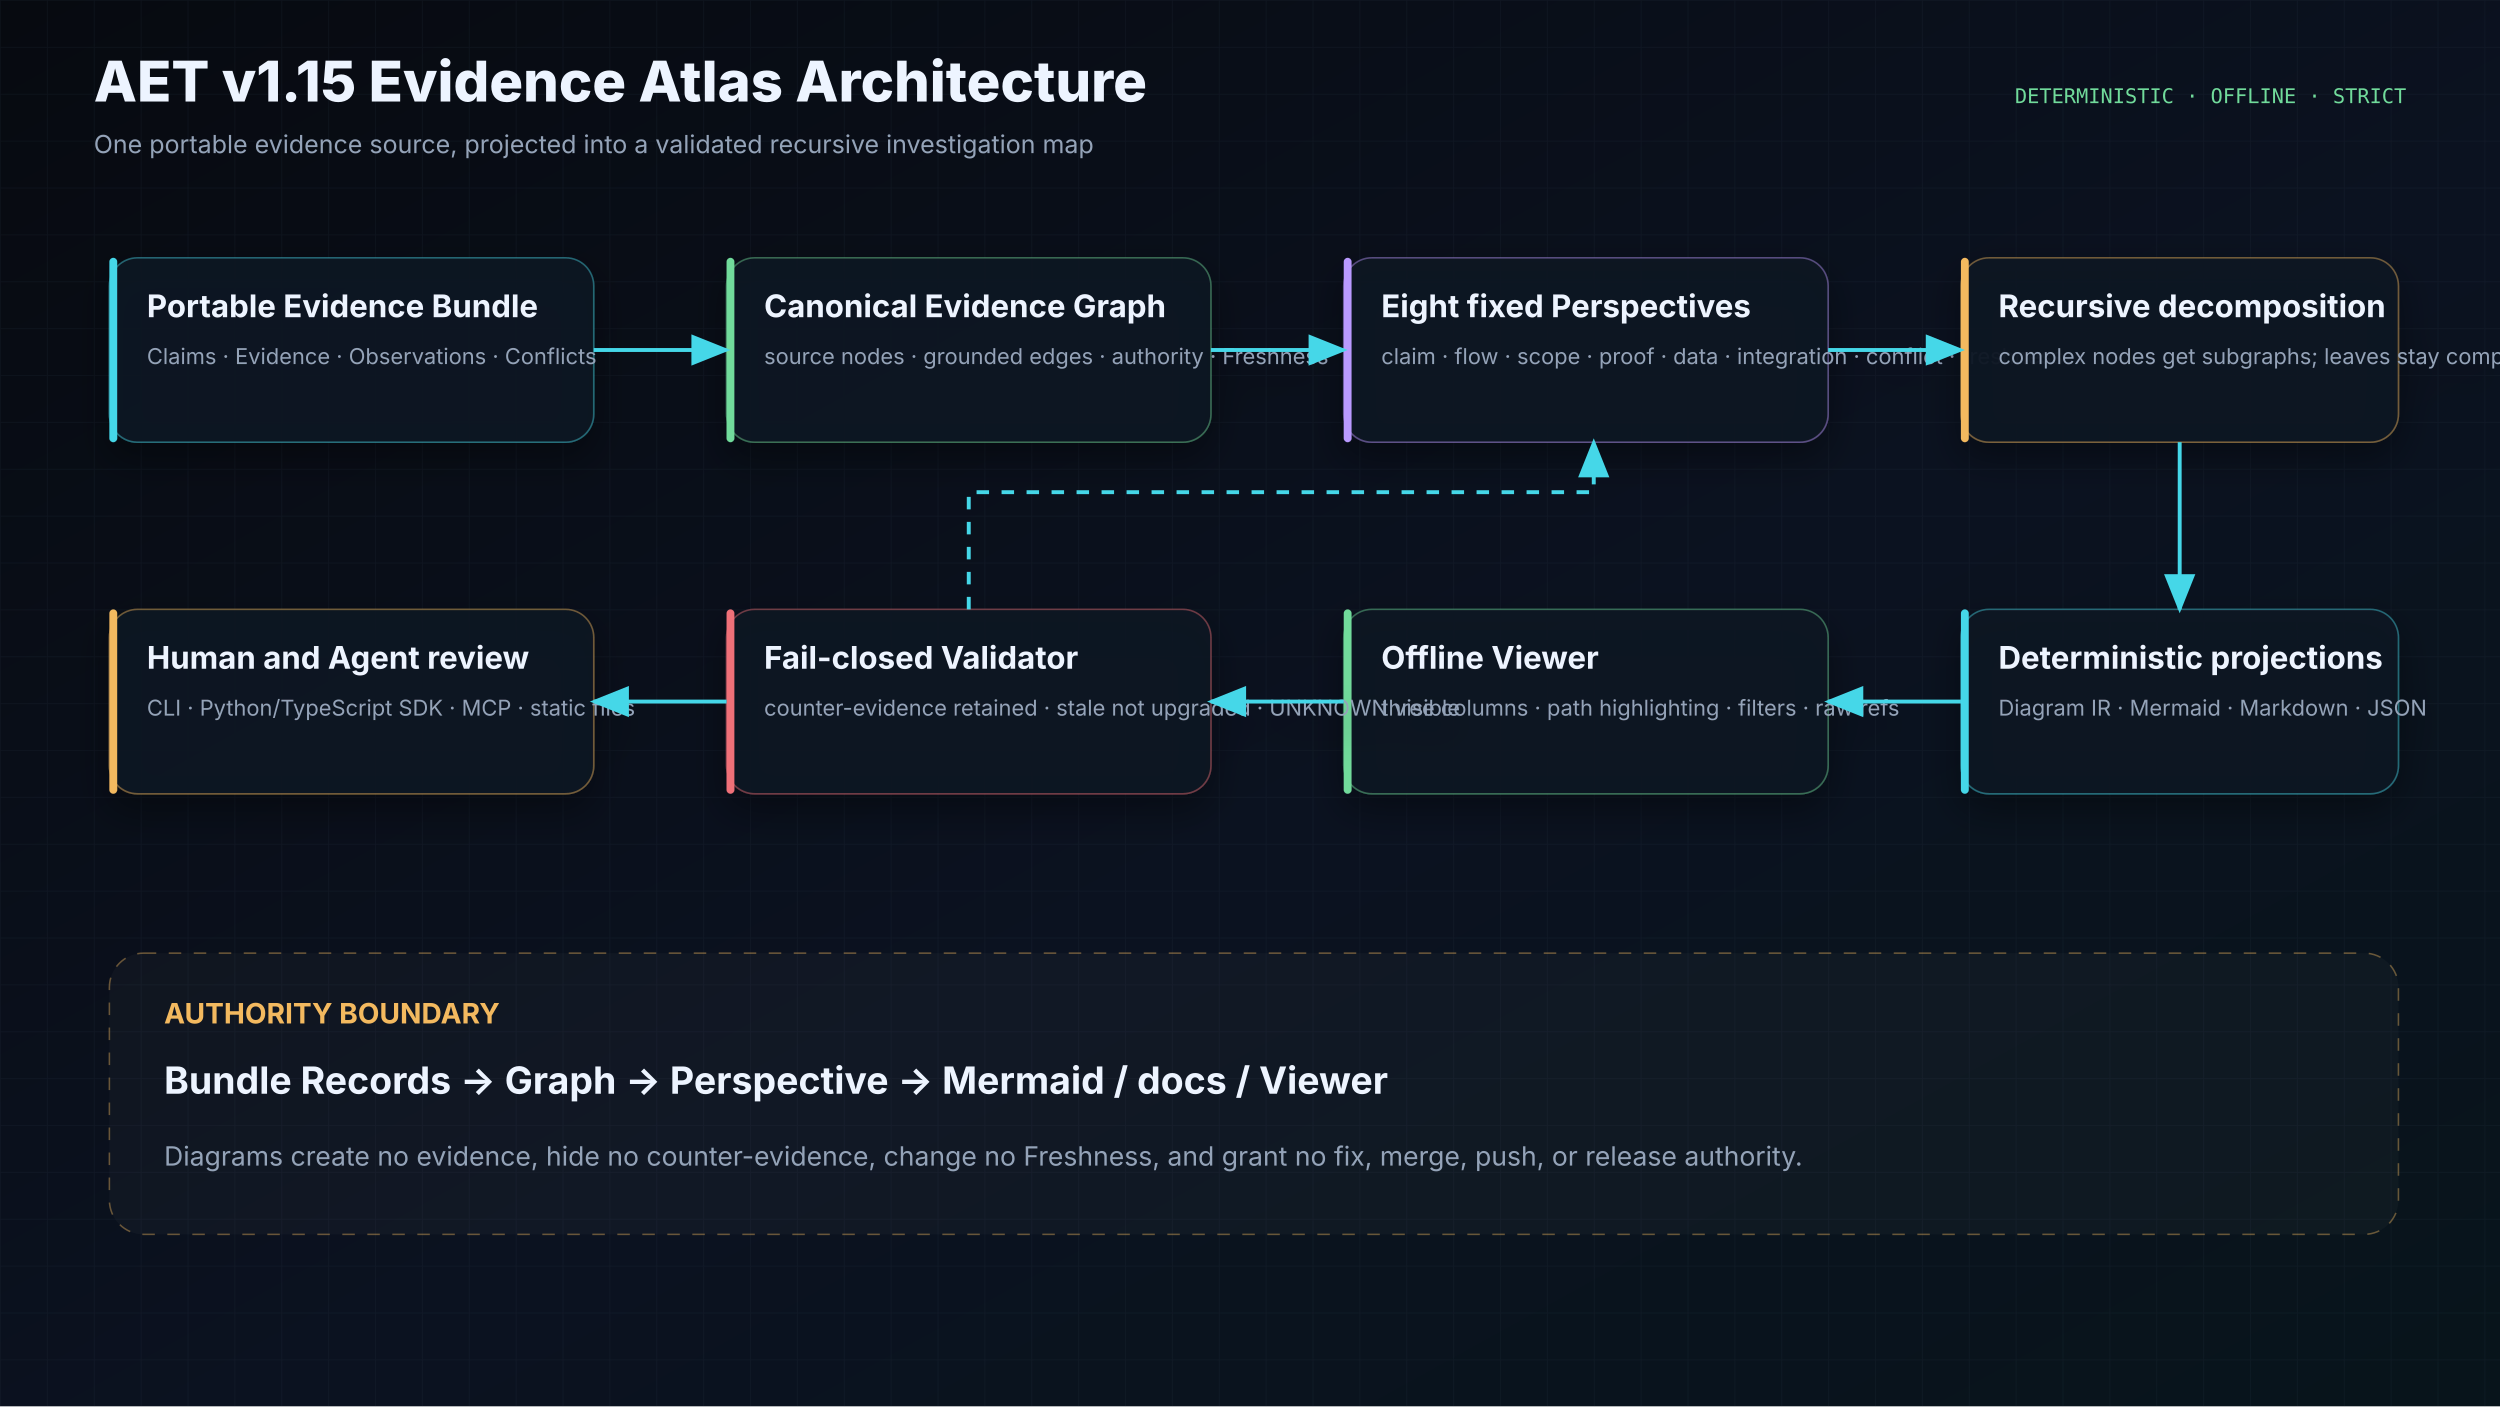
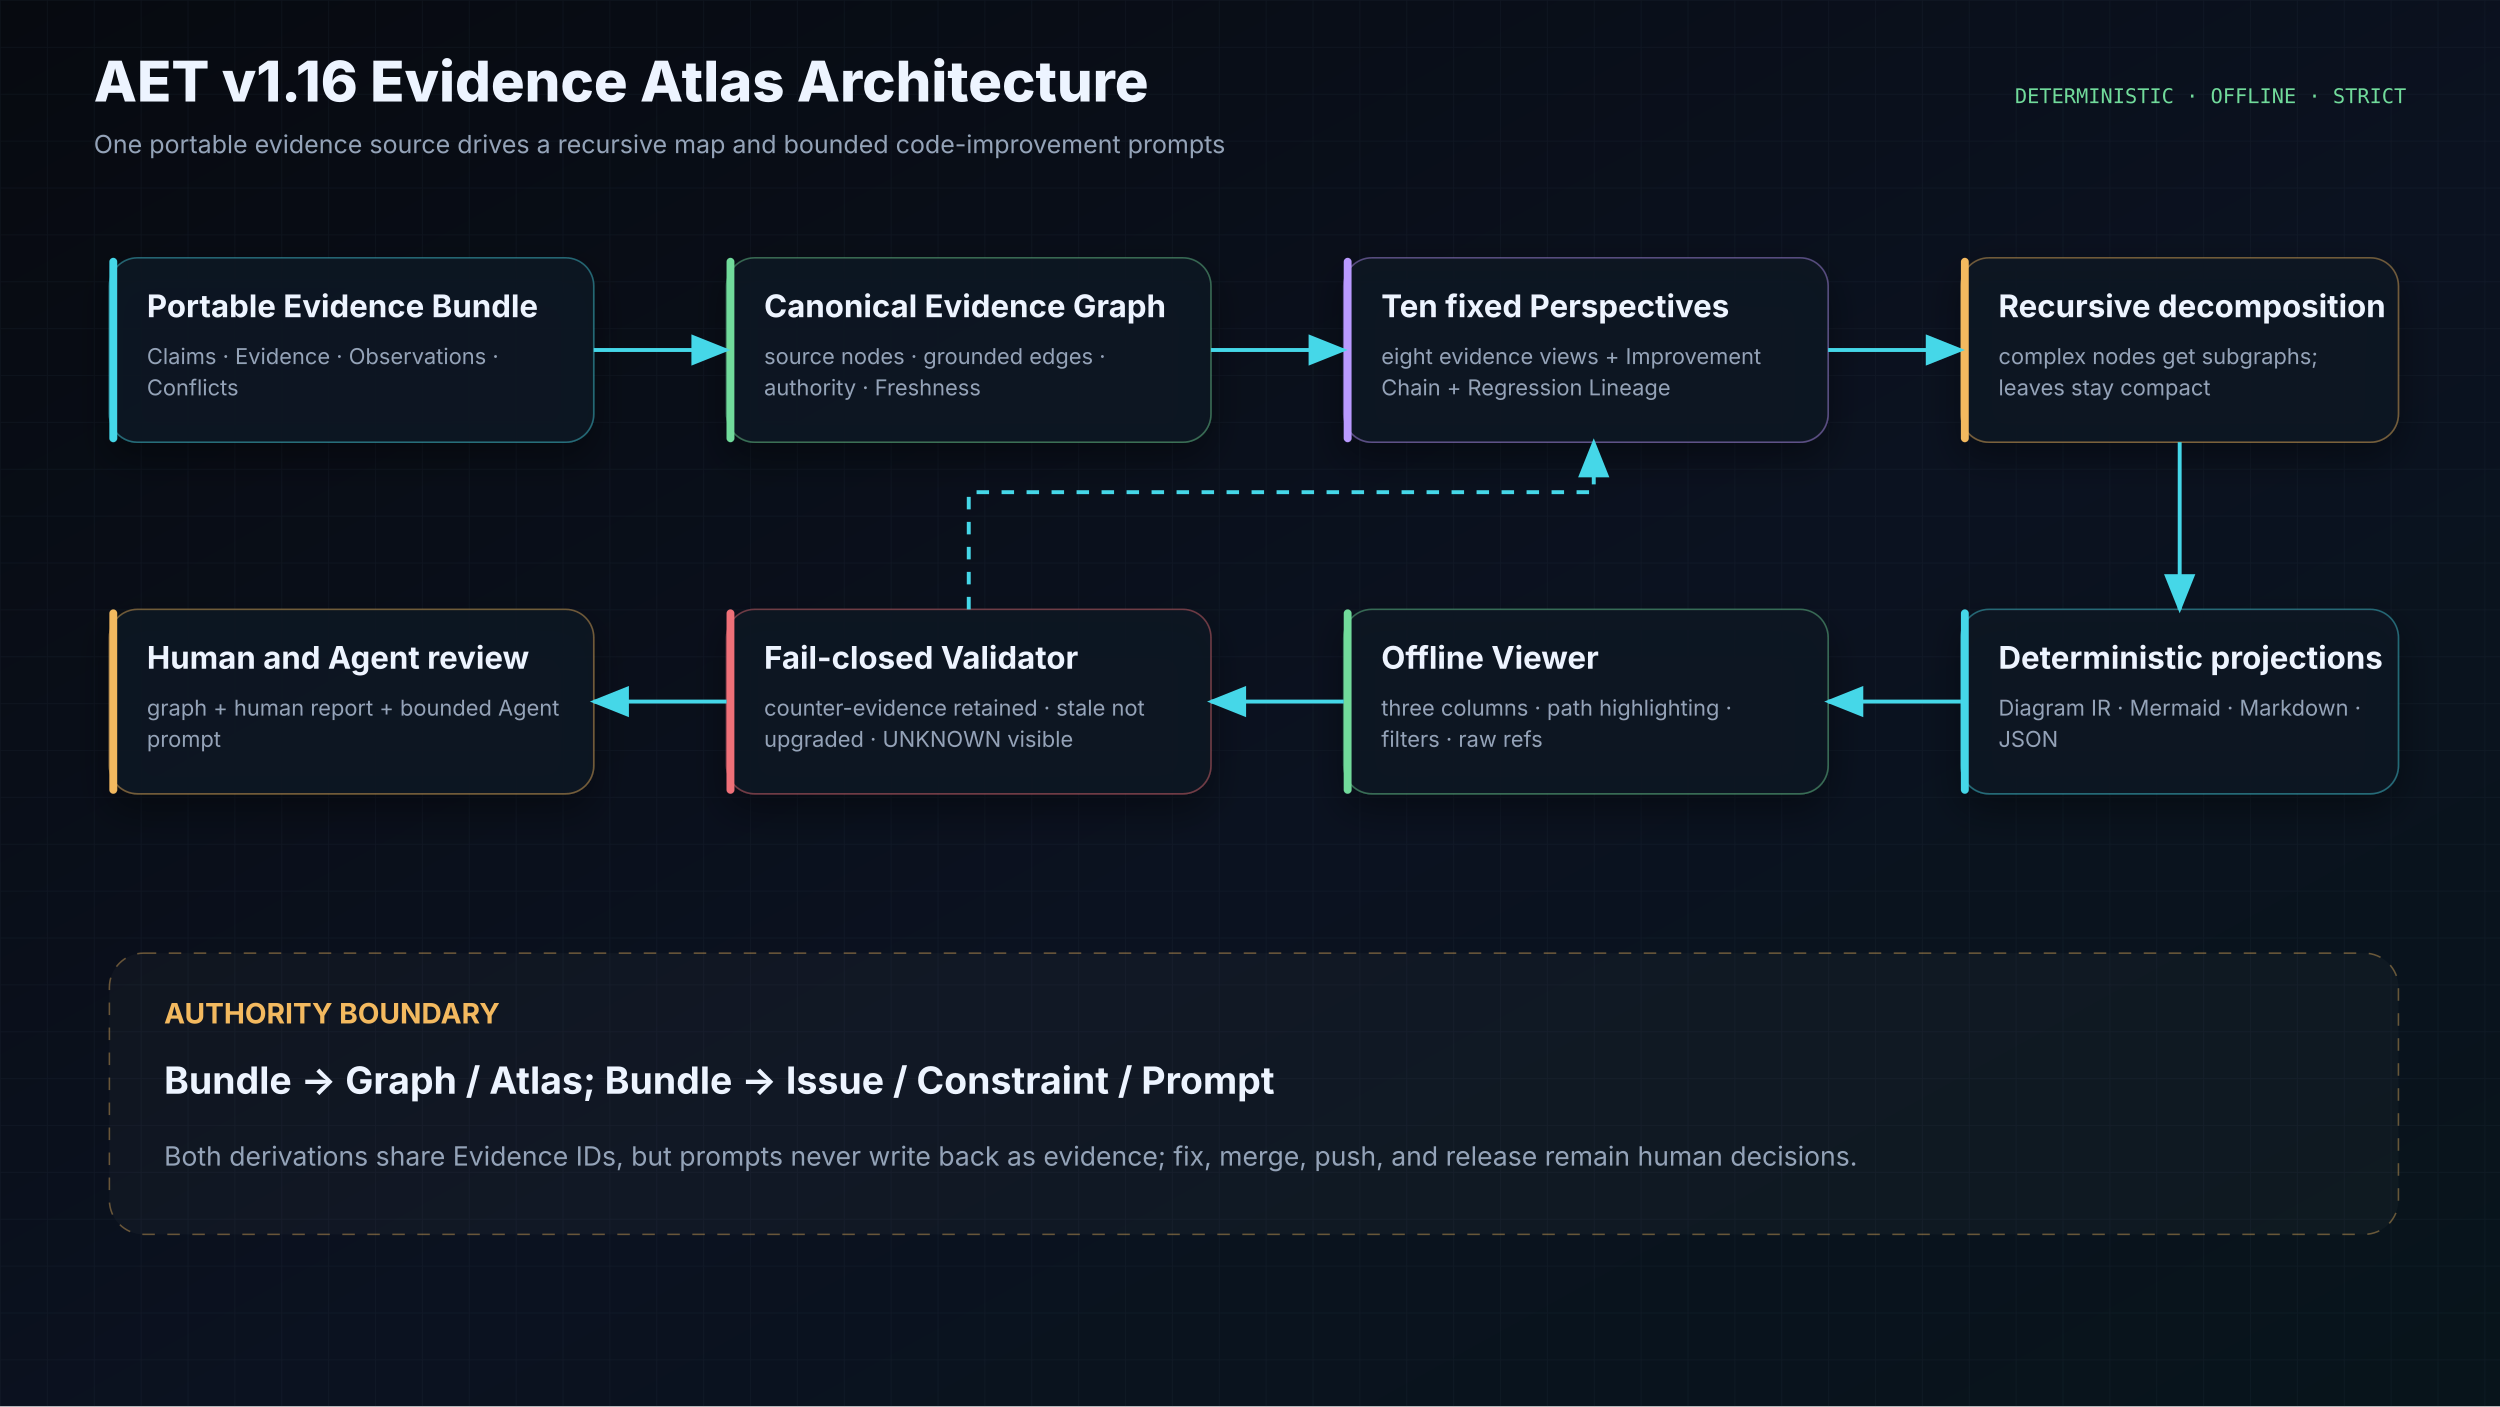
- <svg xmlns="http://www.w3.org/2000/svg" width="1600" height="900" viewBox="0 0 1600 900" role="img" aria-label="AET v1.15 Evidence Atlas Architecture">
+ <svg xmlns="http://www.w3.org/2000/svg" width="1600" height="900" viewBox="0 0 1600 900" role="img" aria-label="AET v1.16 Evidence Atlas Architecture">
  <defs>
    <linearGradient id="bg" x1="0" y1="0" x2="1" y2="1">
      <stop stop-color="#070a10" />
      <stop offset=".55" stop-color="#0b1220" />
      <stop offset="1" stop-color="#08141b" />
    </linearGradient>
    <pattern id="grid" width="30" height="30" patternUnits="userSpaceOnUse">
      <path d="M30 0H0V30" fill="none" stroke="#334155" stroke-opacity=".16" />
    </pattern>
    <filter id="shadow" x="-30%" y="-30%" width="160%" height="160%">
      <feDropShadow dx="0" dy="10" stdDeviation="12" flood-color="#000" flood-opacity=".4" />
    </filter>
    <marker id="arrow" markerWidth="10" markerHeight="8" refX="9" refY="4" orient="auto">
      <path d="M0 0L10 4L0 8Z" fill="#45d7e8" />
    </marker>
    <style>text{font-family:Inter,-apple-system,BlinkMacSystemFont,"Segoe UI","PingFang SC","Microsoft YaHei",sans-serif}.mono{font-family:"SFMono-Regular",Consolas,monospace}</style>
  </defs>
  <rect width="1600" height="900" fill="url(#bg)" />
  <rect width="1600" height="900" fill="url(#grid)" />
-   <text x="60" y="65" font-size="36" font-weight="800" fill="#edf4ff">AET v1.15 Evidence Atlas Architecture</text>
-   <text x="60" y="98" font-size="16" fill="#94a3b8">One portable evidence source, projected into a validated recursive investigation map</text>
+   <text x="60" y="65" font-size="36" font-weight="800" fill="#edf4ff">AET v1.16 Evidence Atlas Architecture</text>
+   <text x="60" y="98" font-size="16" fill="#94a3b8">One portable evidence source drives a recursive map and bounded code-improvement prompts</text>
  <text x="1540" y="66" text-anchor="end" class="mono" font-size="13" fill="#71db9b">DETERMINISTIC · OFFLINE · STRICT</text>
  <g filter="url(#shadow)">
    <rect x="70" y="165" width="310" height="118" rx="18" fill="#101722" fill-opacity=".94" stroke="#45d7e8" stroke-opacity=".42" />
    <rect x="70" y="165" width="5" height="118" rx="2.5" fill="#45d7e8" />
    <text x="94" y="203" font-size="20" font-weight="700" fill="#edf4ff">Portable Evidence Bundle</text>
-     <text x="94" y="233" font-size="14" fill="#94a3b8">Claims · Evidence · Observations · Conflicts</text>
+     <text x="94" y="233" font-size="14" fill="#94a3b8">Claims · Evidence · Observations ·</text>
+     <text x="94" y="253" font-size="14" fill="#94a3b8">Conflicts</text>
  </g>
  <g filter="url(#shadow)">
    <rect x="465" y="165" width="310" height="118" rx="18" fill="#101722" fill-opacity=".94" stroke="#71db9b" stroke-opacity=".42" />
    <rect x="465" y="165" width="5" height="118" rx="2.5" fill="#71db9b" />
    <text x="489" y="203" font-size="20" font-weight="700" fill="#edf4ff">Canonical Evidence Graph</text>
-     <text x="489" y="233" font-size="14" fill="#94a3b8">source nodes · grounded edges · authority · Freshness</text>
+     <text x="489" y="233" font-size="14" fill="#94a3b8">source nodes · grounded edges ·</text>
+     <text x="489" y="253" font-size="14" fill="#94a3b8">authority · Freshness</text>
  </g>
  <g filter="url(#shadow)">
    <rect x="860" y="165" width="310" height="118" rx="18" fill="#101722" fill-opacity=".94" stroke="#b99aff" stroke-opacity=".42" />
    <rect x="860" y="165" width="5" height="118" rx="2.5" fill="#b99aff" />
-     <text x="884" y="203" font-size="20" font-weight="700" fill="#edf4ff">Eight fixed Perspectives</text>
-     <text x="884" y="233" font-size="14" fill="#94a3b8">claim · flow · scope · proof · data · integration · conflict · freshness</text>
+     <text x="884" y="203" font-size="20" font-weight="700" fill="#edf4ff">Ten fixed Perspectives</text>
+     <text x="884" y="233" font-size="14" fill="#94a3b8">eight evidence views + Improvement</text>
+     <text x="884" y="253" font-size="14" fill="#94a3b8">Chain + Regression Lineage</text>
  </g>
  <g filter="url(#shadow)">
    <rect x="1255" y="165" width="280" height="118" rx="18" fill="#101722" fill-opacity=".94" stroke="#f3b95f" stroke-opacity=".42" />
    <rect x="1255" y="165" width="5" height="118" rx="2.5" fill="#f3b95f" />
    <text x="1279" y="203" font-size="20" font-weight="700" fill="#edf4ff">Recursive decomposition</text>
-     <text x="1279" y="233" font-size="14" fill="#94a3b8">complex nodes get subgraphs; leaves stay compact</text>
+     <text x="1279" y="233" font-size="14" fill="#94a3b8">complex nodes get subgraphs;</text>
+     <text x="1279" y="253" font-size="14" fill="#94a3b8">leaves stay compact</text>
  </g>
  <g filter="url(#shadow)">
    <rect x="1255" y="390" width="280" height="118" rx="18" fill="#101722" fill-opacity=".94" stroke="#45d7e8" stroke-opacity=".42" />
    <rect x="1255" y="390" width="5" height="118" rx="2.5" fill="#45d7e8" />
    <text x="1279" y="428" font-size="20" font-weight="700" fill="#edf4ff">Deterministic projections</text>
-     <text x="1279" y="458" font-size="14" fill="#94a3b8">Diagram IR · Mermaid · Markdown · JSON</text>
+     <text x="1279" y="458" font-size="14" fill="#94a3b8">Diagram IR · Mermaid · Markdown ·</text>
+     <text x="1279" y="478" font-size="14" fill="#94a3b8">JSON</text>
  </g>
  <g filter="url(#shadow)">
    <rect x="860" y="390" width="310" height="118" rx="18" fill="#101722" fill-opacity=".94" stroke="#71db9b" stroke-opacity=".42" />
    <rect x="860" y="390" width="5" height="118" rx="2.5" fill="#71db9b" />
    <text x="884" y="428" font-size="20" font-weight="700" fill="#edf4ff">Offline Viewer</text>
-     <text x="884" y="458" font-size="14" fill="#94a3b8">three columns · path highlighting · filters · raw refs</text>
+     <text x="884" y="458" font-size="14" fill="#94a3b8">three columns · path highlighting ·</text>
+     <text x="884" y="478" font-size="14" fill="#94a3b8">filters · raw refs</text>
  </g>
  <g filter="url(#shadow)">
    <rect x="465" y="390" width="310" height="118" rx="18" fill="#101722" fill-opacity=".94" stroke="#ef7078" stroke-opacity=".42" />
    <rect x="465" y="390" width="5" height="118" rx="2.5" fill="#ef7078" />
    <text x="489" y="428" font-size="20" font-weight="700" fill="#edf4ff">Fail-closed Validator</text>
-     <text x="489" y="458" font-size="14" fill="#94a3b8">counter-evidence retained · stale not upgraded · UNKNOWN visible</text>
+     <text x="489" y="458" font-size="14" fill="#94a3b8">counter-evidence retained · stale not</text>
+     <text x="489" y="478" font-size="14" fill="#94a3b8">upgraded · UNKNOWN visible</text>
  </g>
  <g filter="url(#shadow)">
    <rect x="70" y="390" width="310" height="118" rx="18" fill="#101722" fill-opacity=".94" stroke="#f3b95f" stroke-opacity=".42" />
    <rect x="70" y="390" width="5" height="118" rx="2.5" fill="#f3b95f" />
    <text x="94" y="428" font-size="20" font-weight="700" fill="#edf4ff">Human and Agent review</text>
-     <text x="94" y="458" font-size="14" fill="#94a3b8">CLI · Python/TypeScript SDK · MCP · static files</text>
+     <text x="94" y="458" font-size="14" fill="#94a3b8">graph + human report + bounded Agent</text>
+     <text x="94" y="478" font-size="14" fill="#94a3b8">prompt</text>
  </g>
  <path d="M380 224H465" fill="none" stroke="#45d7e8" stroke-width="2.5" marker-end="url(#arrow)" />
  <path d="M775 224H860" fill="none" stroke="#45d7e8" stroke-width="2.5" marker-end="url(#arrow)" />
  <path d="M1170 224H1255" fill="none" stroke="#45d7e8" stroke-width="2.5" marker-end="url(#arrow)" />
  <path d="M1395 283V390" fill="none" stroke="#45d7e8" stroke-width="2.5" marker-end="url(#arrow)" />
  <path d="M1255 449H1170" fill="none" stroke="#45d7e8" stroke-width="2.5" marker-end="url(#arrow)" />
  <path d="M860 449H775" fill="none" stroke="#45d7e8" stroke-width="2.5" marker-end="url(#arrow)" />
  <path d="M465 449H380" fill="none" stroke="#45d7e8" stroke-width="2.5" marker-end="url(#arrow)" />
  <path d="M620 390V315H1020V283" fill="none" stroke="#45d7e8" stroke-width="2.5" stroke-dasharray="8 8" marker-end="url(#arrow)" />
  <rect x="70" y="610" width="1465" height="180" rx="22" fill="#ffffff" fill-opacity=".025" stroke="#f3b95f" stroke-opacity=".4" stroke-dasharray="8 8" />
  <text x="105" y="655" font-size="18" font-weight="700" fill="#f3b95f">AUTHORITY BOUNDARY</text>
-   <text x="105" y="700" font-size="24" font-weight="700" fill="#edf4ff">Bundle Records → Graph → Perspective → Mermaid / docs / Viewer</text>
-   <text x="105" y="746" font-size="17" fill="#94a3b8">Diagrams create no evidence, hide no counter-evidence, change no Freshness, and grant no fix, merge, push, or release authority.</text>
+   <text x="105" y="700" font-size="24" font-weight="700" fill="#edf4ff">Bundle → Graph / Atlas; Bundle → Issue / Constraint / Prompt</text>
+   <text x="105" y="746" font-size="17" fill="#94a3b8">Both derivations share Evidence IDs, but prompts never write back as evidence; fix, merge, push, and release remain human decisions.</text>
</svg>
